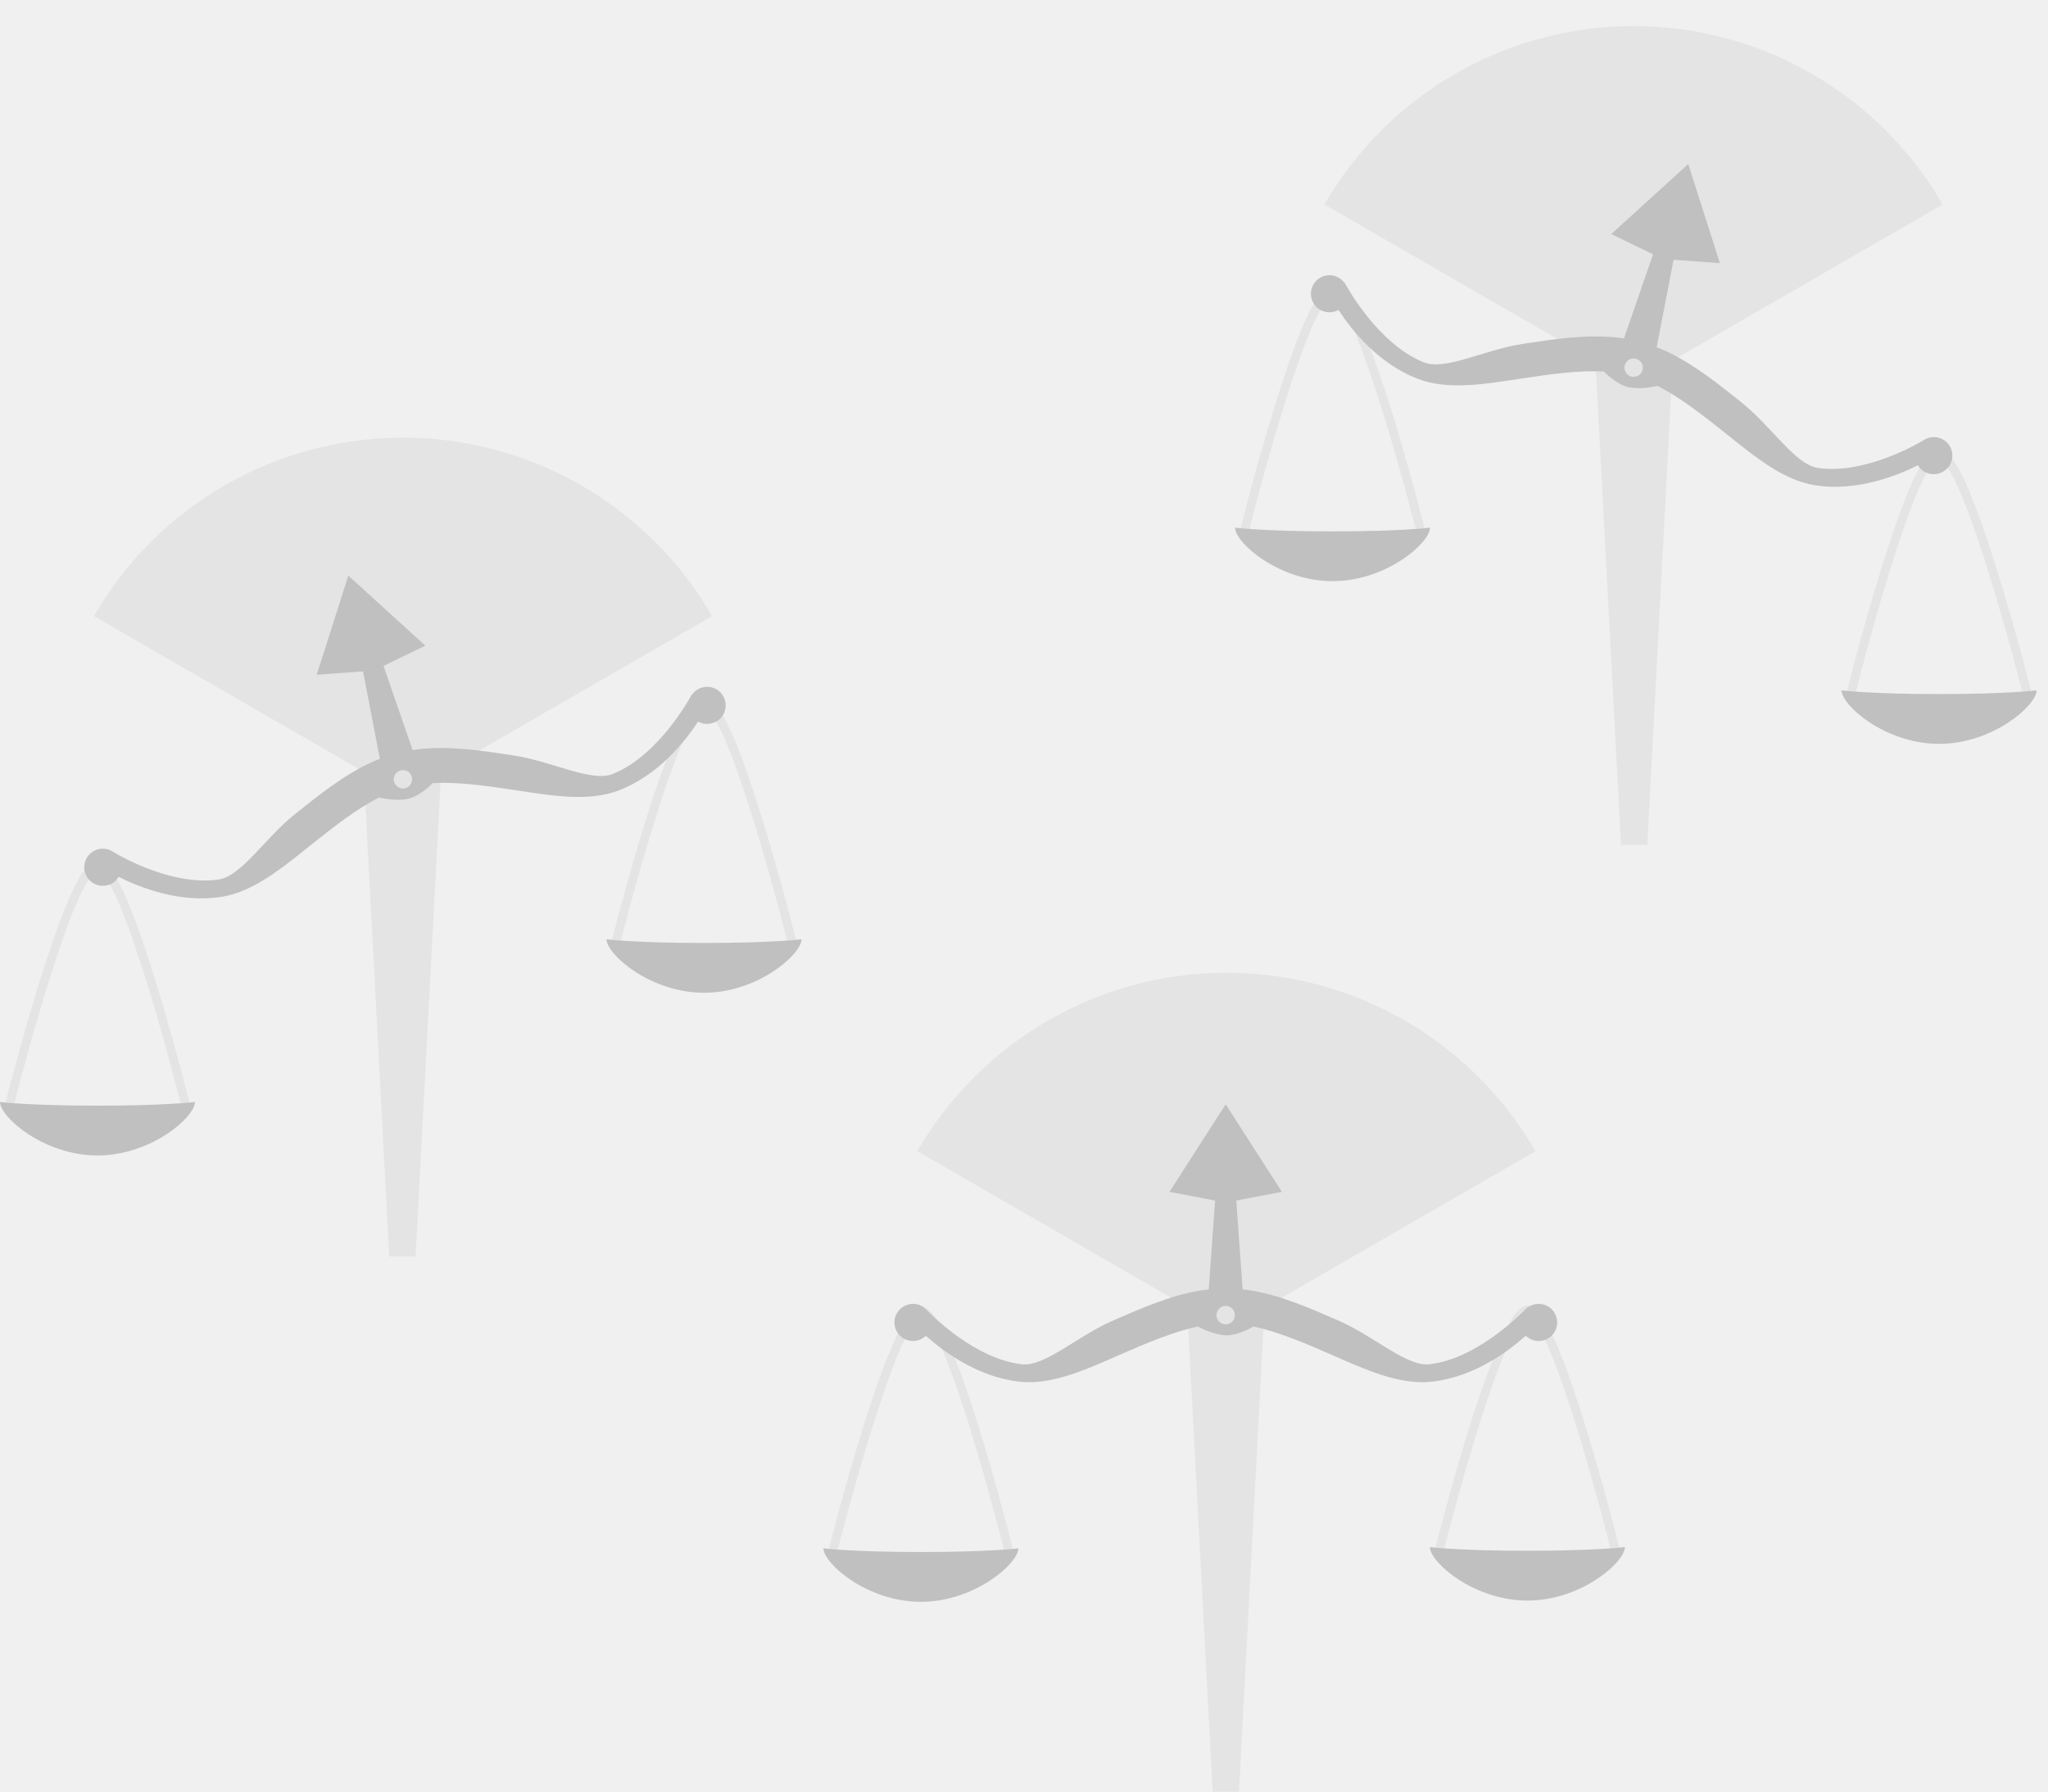
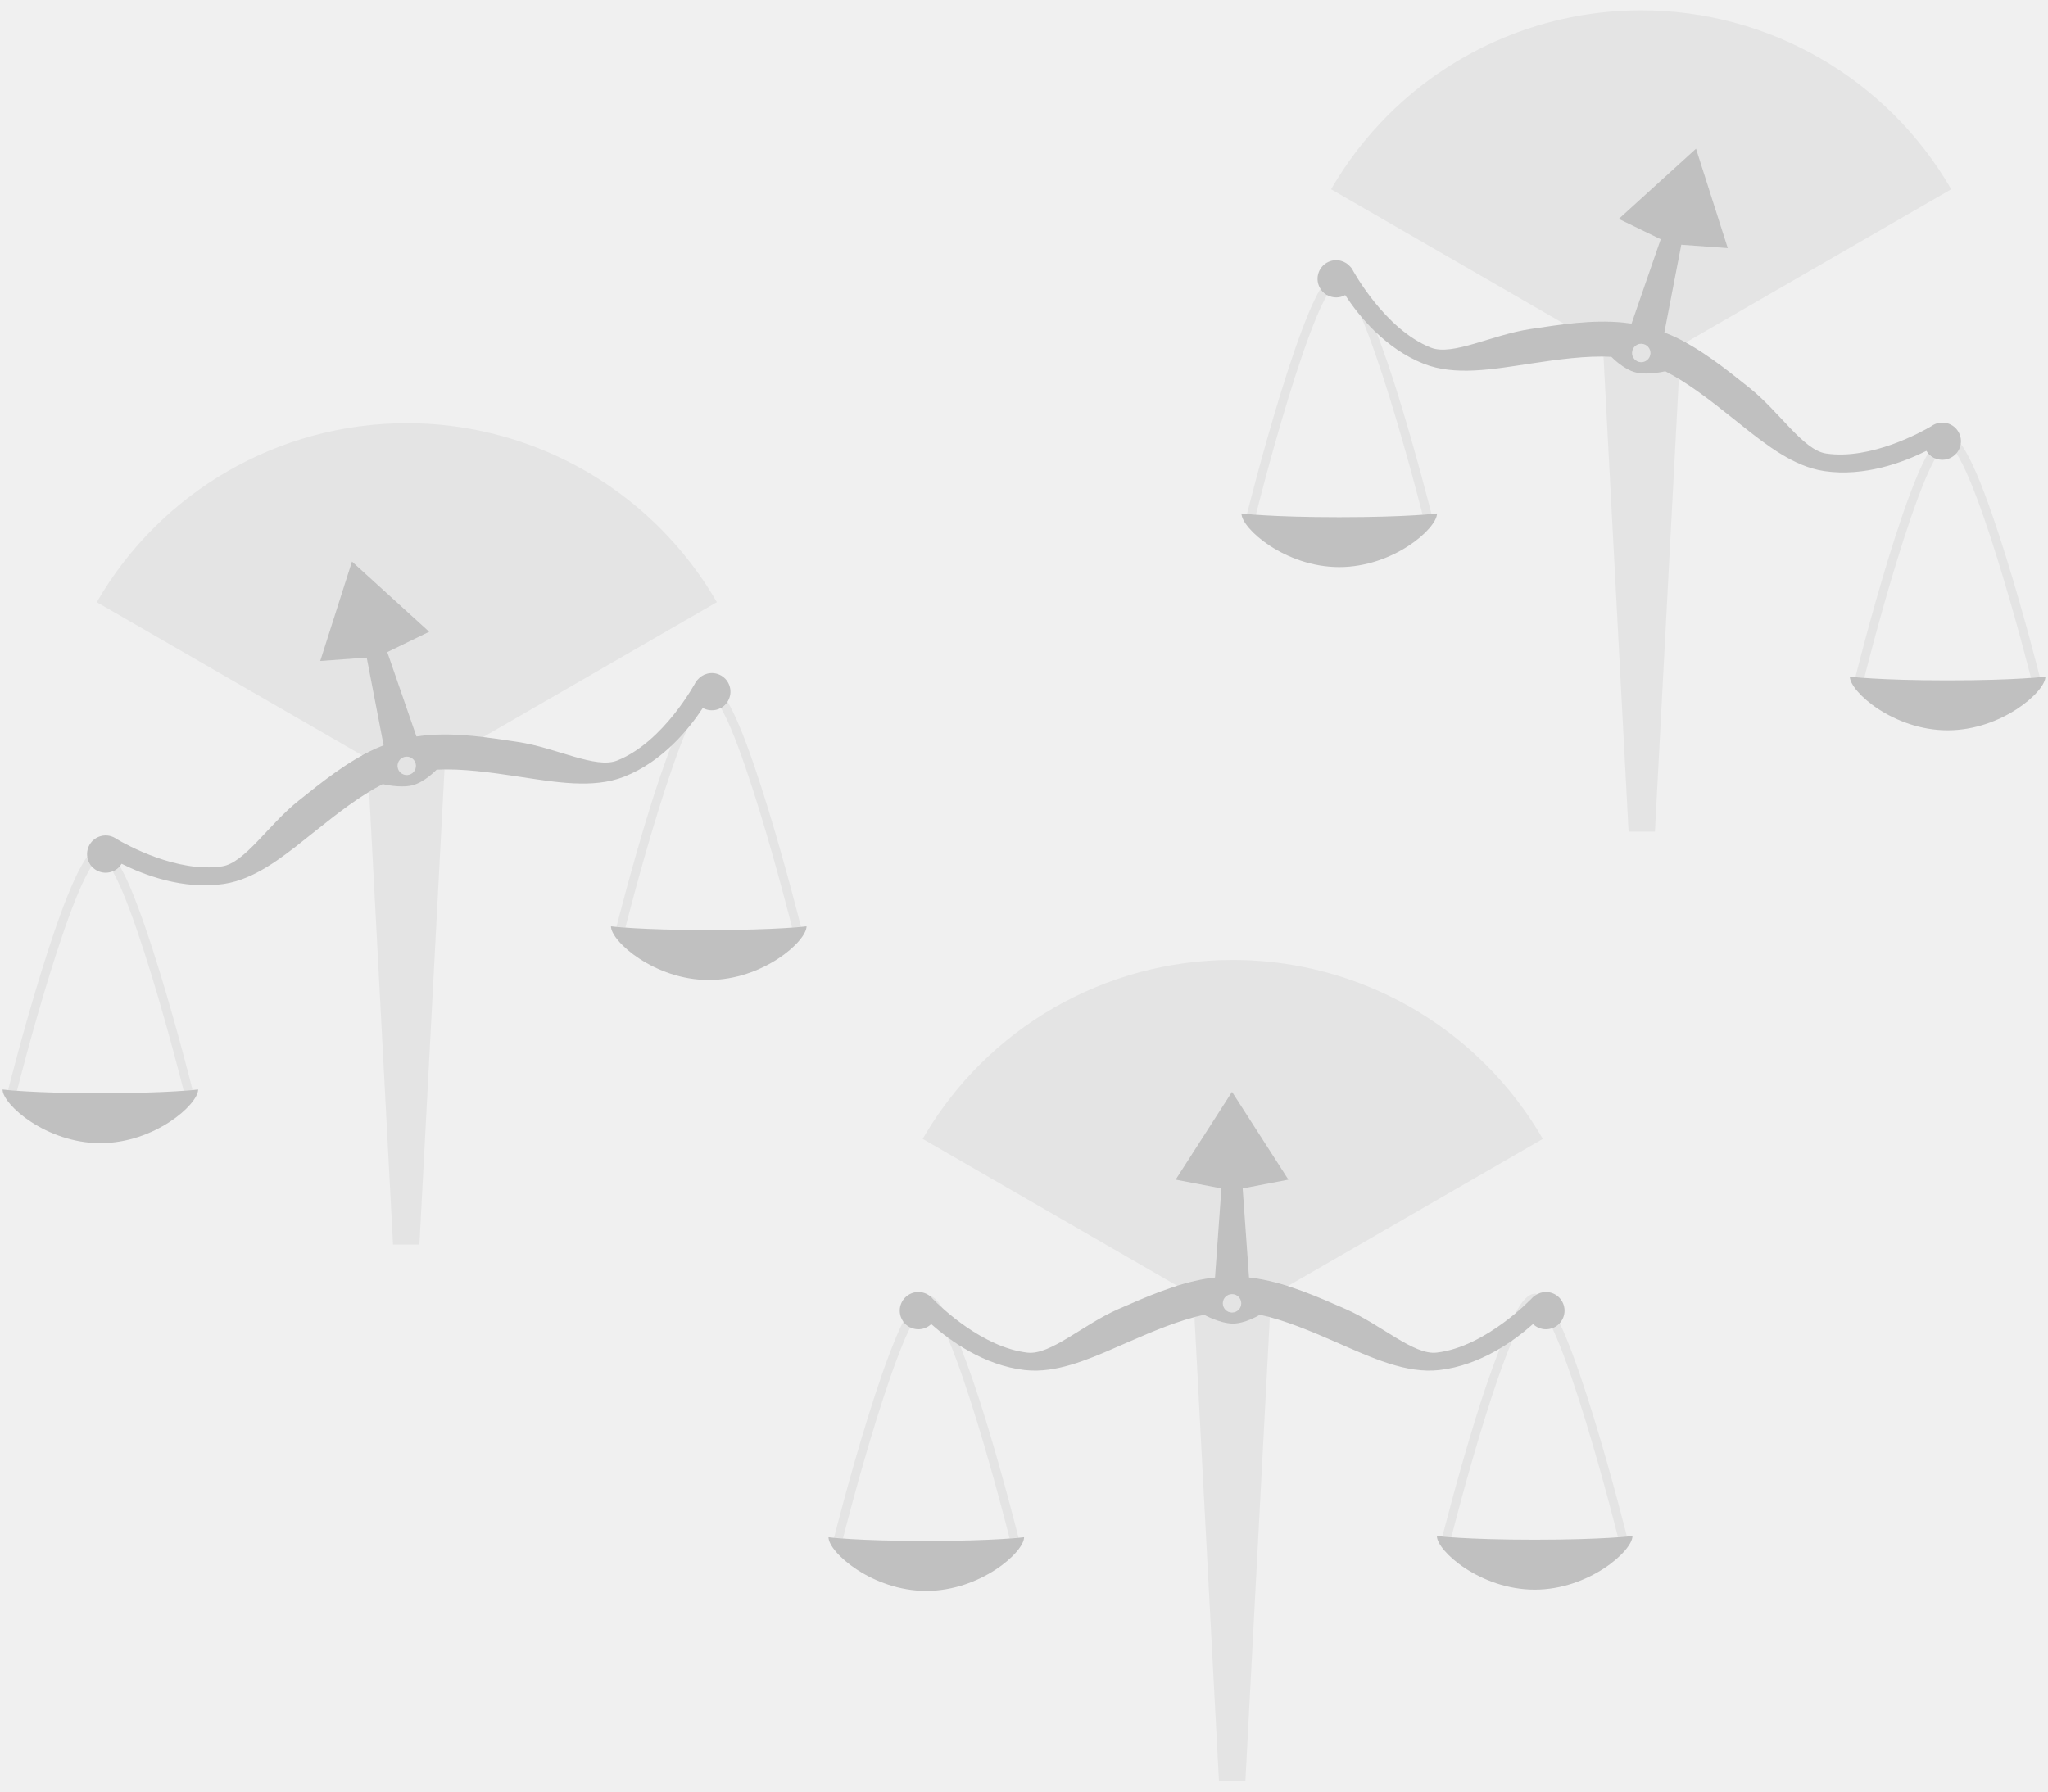
- <svg xmlns="http://www.w3.org/2000/svg" version="1.1" id="svg2" viewBox="0 0 128 112" height="112" width="128">
-   <defs id="defs4" />
-   <g id="layer1" transform="translate(-5.260877,-938.7168)">
+ <svg xmlns="http://www.w3.org/2000/svg" version="1.1" id="svg2" viewBox="0 0 200 175" height="175px" width="200px">
+   <g id="layer1" transform="matrix(1.567323, 0, 0, 1.567323, -7.995499, -1472.821)">
    <circle r="0" cy="1006.206" cx="40.176" id="circle5919" style="fill:#333333;fill-opacity:1;stroke:none;stroke-width:1.5;stroke-linecap:butt;stroke-linejoin:round;stroke-miterlimit:4;stroke-dasharray:none;stroke-opacity:1" />
    <circle r="0" style="fill:#ffffff;fill-opacity:1;stroke:none;stroke-width:1.5;stroke-linecap:butt;stroke-linejoin:round;stroke-miterlimit:4;stroke-dasharray:none;stroke-opacity:1" id="circle5921" cx="40.176" cy="1006.206" />
    <circle r="0" cy="1006.206" cx="40.176" id="circle5923" style="fill:#1a1a1a;fill-opacity:1;stroke:none;stroke-width:1.5;stroke-linecap:butt;stroke-linejoin:round;stroke-miterlimit:4;stroke-dasharray:none;stroke-opacity:1" />
    <path transform="translate(5.260877,938.7168)" d="M 102.098 1.631 A 22.307 22.307 0 0 0 86.324 8.164 A 22.307 22.307 0 0 0 82.779 12.783 L 97.355 21.199 C 98.553 21.058 99.769 20.973 100.963 21.088 C 101.143 21.107 101.321 21.131 101.498 21.154 L 103.316 15.898 L 100.703 14.631 L 105.516 10.254 L 107.494 16.449 L 104.598 16.24 L 103.543 21.707 C 103.705 21.773 103.863 21.833 104.041 21.912 C 104.32 22.039 104.587 22.195 104.857 22.344 L 121.416 12.783 A 22.307 22.307 0 0 0 102.098 1.631 z M 82.117 18.977 C 81.882 19.384 81.644 19.868 81.398 20.453 C 80.797 21.885 80.166 23.769 79.59 25.648 C 78.471 29.299 77.591 32.807 77.539 33.014 C 77.625 33.023 77.861 33.039 78.094 33.059 C 78.177 32.727 79.019 29.371 80.111 25.809 C 80.685 23.938 81.314 22.065 81.902 20.666 C 82.122 20.143 82.333 19.718 82.533 19.355 C 82.364 19.26 82.218 19.136 82.117 18.977 z M 84.643 20.697 C 85.226 22.076 85.846 23.895 86.416 25.732 C 87.529 29.321 88.393 32.727 88.477 33.059 C 88.711 33.039 88.945 33.023 89.031 33.014 C 88.979 32.807 88.08 29.247 86.939 25.57 C 86.519 24.215 86.072 22.924 85.627 21.742 C 85.26 21.396 84.934 21.044 84.643 20.697 z M 102.025 22.416 C 101.804 22.447 101.61 22.608 101.549 22.838 C 101.467 23.144 101.649 23.459 101.955 23.541 C 102.261 23.623 102.576 23.441 102.658 23.135 C 102.74 22.828 102.558 22.514 102.252 22.432 C 102.175 22.411 102.099 22.406 102.025 22.416 z M 99.752 23.223 L 101.314 52.818 L 102.955 52.818 L 104.443 24.609 C 104.162 24.438 103.881 24.269 103.598 24.125 C 103.598 24.125 102.557 24.383 101.777 24.203 C 100.998 24.023 100.242 23.225 100.242 23.225 C 100.083 23.216 99.915 23.225 99.752 23.223 z M 25.188 27.361 A 22.307 22.307 0 0 0 5.871 38.516 L 22.428 48.074 C 22.698 47.926 22.965 47.77 23.244 47.643 C 23.422 47.564 23.58 47.503 23.742 47.438 L 22.689 41.971 L 19.793 42.182 L 21.771 35.984 L 26.582 40.361 L 23.971 41.629 L 25.789 46.887 C 25.966 46.863 26.144 46.838 26.324 46.818 C 27.518 46.703 28.734 46.788 29.932 46.93 L 44.506 38.516 A 22.307 22.307 0 0 0 40.961 33.895 A 22.307 22.307 0 0 0 25.188 27.361 z M 121.99 28.648 C 121.984 28.694 121.995 28.738 121.982 28.783 C 121.936 28.957 121.846 29.103 121.736 29.23 C 121.973 29.607 122.232 30.119 122.504 30.752 C 123.1 32.141 123.74 34.022 124.324 35.904 C 125.438 39.494 126.302 42.901 126.385 43.23 C 126.618 43.211 126.851 43.195 126.938 43.186 C 126.886 42.982 125.987 39.42 124.846 35.742 C 124.259 33.85 123.618 31.96 123.008 30.537 C 122.703 29.826 122.408 29.231 122.119 28.801 C 122.077 28.738 122.032 28.704 121.99 28.648 z M 119.988 29.215 C 119.765 29.611 119.538 30.069 119.305 30.623 C 118.703 32.055 118.072 33.939 117.496 35.818 C 116.377 39.47 115.498 42.982 115.447 43.186 C 115.533 43.195 115.768 43.211 116 43.23 C 116.082 42.902 116.927 39.542 118.02 35.979 C 118.593 34.108 119.22 32.235 119.809 30.836 C 120.025 30.321 120.232 29.901 120.43 29.541 C 120.256 29.47 120.109 29.359 119.988 29.215 z M 45.168 44.709 C 45.067 44.868 44.921 44.991 44.752 45.086 C 44.953 45.448 45.163 45.874 45.383 46.396 C 45.971 47.796 46.6 49.669 47.174 51.539 C 48.266 55.103 49.111 58.463 49.193 58.791 C 49.426 58.771 49.66 58.756 49.746 58.746 C 49.695 58.543 48.815 55.031 47.695 51.379 C 47.119 49.499 46.489 47.615 45.887 46.184 C 45.641 45.599 45.402 45.117 45.168 44.709 z M 42.643 46.432 C 42.352 46.778 42.025 47.129 41.658 47.475 C 41.213 48.657 40.766 49.948 40.346 51.303 C 39.205 54.981 38.305 58.542 38.254 58.746 C 38.34 58.756 38.575 58.771 38.809 58.791 C 38.892 58.462 39.756 55.054 40.869 51.465 C 41.439 49.629 42.06 47.81 42.643 46.432 z M 25.262 48.148 C 25.188 48.138 25.112 48.142 25.035 48.162 C 24.729 48.244 24.547 48.559 24.629 48.865 C 24.711 49.172 25.026 49.354 25.332 49.271 C 25.638 49.189 25.82 48.874 25.738 48.568 C 25.677 48.339 25.483 48.179 25.262 48.148 z M 27.535 48.953 C 27.372 48.955 27.205 48.947 27.045 48.955 C 27.045 48.955 26.289 49.755 25.51 49.936 C 24.73 50.116 23.689 49.855 23.689 49.855 C 23.406 50 23.124 50.168 22.842 50.34 L 24.33 78.549 L 25.973 78.549 L 27.535 48.953 z M 5.295 54.377 C 5.252 54.433 5.208 54.468 5.166 54.531 C 4.877 54.962 4.582 55.556 4.277 56.268 C 3.667 57.691 3.026 59.58 2.439 61.473 C 1.299 65.151 0.399 68.712 0.348 68.916 C 0.434 68.926 0.668 68.941 0.9 68.961 C 0.984 68.629 1.848 65.223 2.961 61.635 C 3.545 59.752 4.184 57.872 4.779 56.482 C 5.05 55.85 5.312 55.339 5.549 54.963 C 5.44 54.835 5.351 54.689 5.305 54.516 C 5.292 54.469 5.301 54.424 5.295 54.377 z M 7.299 54.947 C 7.178 55.091 7.03 55.202 6.855 55.273 C 7.053 55.633 7.26 56.052 7.477 56.566 C 8.065 57.966 8.692 59.839 9.266 61.709 C 10.358 65.273 11.203 68.633 11.285 68.961 C 11.518 68.941 11.752 68.926 11.838 68.916 C 11.787 68.712 10.909 65.201 9.789 61.549 C 9.213 59.669 8.582 57.785 7.98 56.354 C 7.748 55.8 7.522 55.343 7.299 54.947 z M 76.65 60.812 A 22.307 22.307 0 0 0 57.332 71.965 L 73.205 81.129 C 73.801 80.943 74.401 80.778 75.012 80.676 C 75.204 80.646 75.371 80.626 75.545 80.605 L 75.943 75.053 L 73.092 74.506 L 76.605 69.033 L 80.119 74.506 L 77.268 75.053 L 77.664 80.602 C 77.841 80.625 78.018 80.648 78.197 80.676 C 78.828 80.781 79.449 80.954 80.064 81.148 L 95.969 71.965 A 22.307 22.307 0 0 0 92.424 67.346 A 22.307 22.307 0 0 0 76.65 60.812 z M 95.52 81.619 C 95.311 81.607 95.131 81.705 94.977 81.836 C 94.822 81.967 94.681 82.142 94.537 82.357 C 94.445 82.495 94.35 82.676 94.256 82.846 C 94.932 82.282 95.342 81.844 95.342 81.844 C 95.387 81.793 95.443 81.751 95.506 81.717 C 95.546 81.689 95.592 81.675 95.635 81.652 C 95.596 81.642 95.561 81.622 95.52 81.619 z M 76.605 81.641 C 76.288 81.641 76.031 81.897 76.031 82.215 C 76.031 82.532 76.288 82.789 76.605 82.789 C 76.922 82.789 77.18 82.532 77.18 82.215 C 77.18 81.898 76.923 81.641 76.605 81.641 z M 57.744 81.736 C 57.826 81.796 57.902 81.863 57.967 81.943 C 58.065 82.043 58.305 82.269 58.572 82.51 C 58.57 82.506 58.567 82.502 58.564 82.498 C 58.422 82.277 58.282 82.094 58.133 81.955 C 58.018 81.848 57.888 81.777 57.744 81.736 z M 78.342 82.926 C 78.342 82.926 77.405 83.502 76.605 83.475 C 75.806 83.447 74.867 82.928 74.867 82.928 C 74.669 82.97 74.466 83.033 74.266 83.086 L 75.793 112 L 77.436 112 L 78.961 83.088 C 78.755 83.033 78.546 82.969 78.342 82.926 z M 56.131 83.326 C 56.002 83.587 55.873 83.863 55.74 84.172 C 55.13 85.595 54.487 87.485 53.9 89.377 C 52.76 93.055 51.86 96.617 51.809 96.82 C 51.895 96.83 52.13 96.846 52.363 96.865 C 52.447 96.536 53.31 93.129 54.424 89.539 C 55.008 87.656 55.646 85.776 56.242 84.387 C 56.35 84.134 56.456 83.92 56.561 83.703 C 56.385 83.617 56.243 83.485 56.131 83.326 z M 97.016 83.443 C 96.89 83.582 96.734 83.685 96.555 83.75 C 96.651 83.956 96.747 84.157 96.846 84.393 C 97.434 85.792 98.061 87.665 98.635 89.535 C 99.727 93.097 100.569 96.454 100.652 96.785 C 100.887 96.765 101.12 96.752 101.207 96.742 C 101.156 96.536 100.277 93.026 99.158 89.375 C 98.582 87.496 97.951 85.613 97.35 84.182 C 97.237 83.913 97.126 83.678 97.016 83.443 z M 58.867 84.316 C 58.891 84.372 58.914 84.414 58.938 84.471 C 59.526 85.87 60.153 87.743 60.727 89.613 C 61.819 93.177 62.666 96.537 62.748 96.865 C 62.98 96.846 63.215 96.83 63.301 96.82 C 63.25 96.617 62.37 93.105 61.25 89.453 C 60.746 87.809 60.202 86.211 59.67 84.865 C 59.382 84.684 59.117 84.501 58.867 84.316 z M 94.07 84.52 C 93.827 84.69 93.566 84.857 93.291 85.021 C 92.791 86.303 92.283 87.769 91.809 89.299 C 90.668 92.976 89.769 96.534 89.717 96.74 C 89.803 96.75 90.038 96.766 90.271 96.785 C 90.356 96.451 91.218 93.048 92.33 89.461 C 92.888 87.661 93.497 85.888 94.07 84.52 z " style="opacity:1;fill:#000000;fill-opacity:0.051;stroke:none;stroke-width:2.573;stroke-linecap:butt;stroke-linejoin:round;stroke-miterlimit:4;stroke-dasharray:none;stroke-opacity:1;stop-opacity:1" id="path4171" />
    <path transform="translate(5.260877,938.7168)" d="M 105.516 10.254 L 100.703 14.631 L 103.316 15.898 L 101.498 21.154 C 101.321 21.131 101.143 21.107 100.963 21.088 C 99.033 20.902 97.037 21.216 95.17 21.498 C 92.789 21.858 90.341 23.184 88.998 22.654 C 86.094 21.509 84.102 17.779 84.102 17.779 C 84.071 17.719 84.029 17.663 83.977 17.613 C 83.824 17.433 83.62 17.306 83.393 17.244 C 82.774 17.079 82.138 17.446 81.973 18.064 C 81.807 18.683 82.174 19.318 82.793 19.484 C 83.084 19.562 83.393 19.525 83.656 19.379 C 84.502 20.67 86.145 22.71 88.553 23.66 C 90.495 24.426 92.82 24.008 95.199 23.648 C 96.918 23.389 98.665 23.143 100.242 23.225 C 100.242 23.225 100.998 24.023 101.777 24.203 C 102.557 24.383 103.598 24.125 103.598 24.125 C 105.003 24.843 106.393 25.927 107.752 27.012 C 109.397 28.325 110.986 29.657 112.74 30.176 C 112.991 30.25 113.244 30.307 113.502 30.346 C 116.023 30.721 118.461 29.79 119.871 29.086 C 120.026 29.341 120.273 29.526 120.561 29.604 C 121.18 29.769 121.817 29.402 121.982 28.783 C 122.148 28.164 121.781 27.529 121.162 27.363 C 120.822 27.273 120.459 27.341 120.176 27.549 C 119.598 27.889 116.418 29.669 113.619 29.252 C 112.192 29.039 110.733 26.666 108.852 25.164 C 107.376 23.987 105.805 22.716 104.041 21.912 C 103.863 21.833 103.705 21.773 103.543 21.707 L 104.598 16.24 L 107.494 16.449 L 105.516 10.254 z M 102.025 22.416 C 102.099 22.406 102.175 22.411 102.252 22.432 C 102.558 22.514 102.74 22.828 102.658 23.135 C 102.576 23.441 102.261 23.623 101.955 23.541 C 101.649 23.459 101.467 23.144 101.549 22.838 C 101.61 22.608 101.804 22.447 102.025 22.416 z M 77.193 32.986 C 77.193 33.927 79.922 36.33 83.287 36.33 C 86.652 36.33 89.379 33.927 89.379 32.986 C 89.379 32.986 87.622 33.219 83.287 33.219 C 78.952 33.219 77.193 32.986 77.193 32.986 z M 21.771 35.984 L 19.793 42.182 L 22.689 41.971 L 23.742 47.438 C 23.58 47.503 23.422 47.564 23.244 47.643 C 21.481 48.447 19.911 49.717 18.436 50.895 C 16.554 52.396 15.095 54.77 13.668 54.982 C 10.869 55.399 7.687 53.62 7.109 53.279 C 6.826 53.071 6.465 53.003 6.125 53.094 C 5.506 53.26 5.139 53.897 5.305 54.516 C 5.47 55.135 6.106 55.502 6.725 55.336 C 7.013 55.259 7.261 55.073 7.416 54.818 C 8.826 55.523 11.262 56.452 13.783 56.076 C 14.041 56.037 14.296 55.98 14.547 55.906 C 16.301 55.388 17.89 54.055 19.535 52.742 C 20.894 51.658 22.284 50.573 23.689 49.855 C 23.689 49.855 24.73 50.116 25.51 49.936 C 26.289 49.755 27.045 48.955 27.045 48.955 C 28.622 48.874 30.369 49.119 32.088 49.379 C 34.467 49.738 36.793 50.156 38.734 49.391 C 41.142 48.441 42.785 46.4 43.631 45.109 C 43.894 45.255 44.203 45.293 44.494 45.215 C 45.113 45.049 45.48 44.414 45.314 43.795 C 45.149 43.176 44.513 42.809 43.895 42.975 C 43.667 43.036 43.463 43.166 43.311 43.346 C 43.259 43.395 43.215 43.449 43.184 43.51 C 43.184 43.51 41.194 47.241 38.289 48.387 C 36.947 48.916 34.498 47.588 32.117 47.229 C 30.251 46.946 28.254 46.633 26.324 46.818 C 26.144 46.838 25.966 46.863 25.789 46.887 L 23.971 41.629 L 26.582 40.361 L 21.771 35.984 z M 115.1 43.156 C 115.1 44.097 117.828 46.502 121.193 46.502 C 124.558 46.502 127.287 44.097 127.287 43.156 C 127.287 43.156 125.528 43.389 121.193 43.389 C 116.859 43.389 115.1 43.156 115.1 43.156 z M 25.262 48.148 C 25.483 48.179 25.677 48.339 25.738 48.568 C 25.82 48.874 25.638 49.189 25.332 49.271 C 25.026 49.354 24.711 49.172 24.629 48.865 C 24.547 48.559 24.729 48.244 25.035 48.162 C 25.112 48.142 25.188 48.138 25.262 48.148 z M 37.908 58.717 C 37.908 59.658 40.635 62.062 44 62.062 C 47.365 62.062 50.094 59.658 50.094 58.717 C 50.094 58.717 48.335 58.949 44 58.949 C 39.665 58.949 37.908 58.717 37.908 58.717 z M 0 68.887 C 1.1842379e-15 69.828 2.729 72.232 6.094 72.232 C 9.459 72.232 12.186 69.828 12.186 68.887 C 12.186 68.887 10.428 69.119 6.094 69.119 C 1.759 69.119 0 68.887 0 68.887 z M 76.605 69.033 L 73.092 74.506 L 75.943 75.053 L 75.545 80.605 C 75.371 80.626 75.204 80.646 75.012 80.676 C 73.1 80.996 71.253 81.817 69.523 82.572 C 67.317 83.536 65.295 85.451 63.861 85.287 C 61.05 84.966 58.436 82.422 57.967 81.943 C 57.747 81.669 57.416 81.51 57.064 81.51 C 56.424 81.51 55.902 82.029 55.902 82.67 C 55.902 83.311 56.424 83.83 57.064 83.83 C 57.363 83.83 57.648 83.714 57.863 83.508 C 59.043 84.553 61.157 86.083 63.689 86.373 C 63.949 86.402 64.209 86.413 64.471 86.406 C 66.3 86.359 68.178 85.483 70.107 84.641 C 71.7 83.945 73.323 83.257 74.867 82.928 C 74.867 82.928 75.806 83.447 76.605 83.475 C 77.405 83.502 78.342 82.926 78.342 82.926 C 79.886 83.255 81.51 83.945 83.104 84.641 C 85.308 85.604 87.448 86.61 89.521 86.373 C 92.093 86.079 94.208 84.532 95.359 83.504 C 95.576 83.713 95.863 83.83 96.164 83.83 C 96.805 83.83 97.324 83.311 97.324 82.67 C 97.324 82.029 96.805 81.51 96.164 81.51 C 95.928 81.51 95.7 81.582 95.506 81.717 C 95.443 81.751 95.387 81.793 95.342 81.844 C 95.342 81.844 92.452 84.93 89.35 85.285 C 87.916 85.449 85.894 83.536 83.688 82.572 C 81.957 81.817 80.109 80.996 78.197 80.676 C 78.018 80.648 77.841 80.625 77.664 80.602 L 77.268 75.053 L 80.119 74.506 L 76.605 69.033 z M 76.605 81.641 C 76.923 81.641 77.18 81.898 77.18 82.215 C 77.18 82.532 76.922 82.789 76.605 82.789 C 76.288 82.789 76.031 82.532 76.031 82.215 C 76.031 81.897 76.288 81.641 76.605 81.641 z M 89.369 96.713 C 89.369 97.654 92.098 100.059 95.463 100.059 C 98.828 100.059 101.557 97.654 101.557 96.713 C 101.557 96.713 99.798 96.945 95.463 96.945 C 91.128 96.945 89.369 96.713 89.369 96.713 z M 51.463 96.791 C 51.463 97.732 54.19 100.137 57.555 100.137 C 60.92 100.137 63.648 97.732 63.648 96.791 C 63.648 96.791 61.889 97.023 57.555 97.023 C 53.22 97.023 51.463 96.791 51.463 96.791 z " style="opacity:1;fill:#000000;fill-opacity:0.2;stroke:none;stroke-width:3.86;stroke-linecap:round;stroke-linejoin:round;stroke-miterlimit:4;stroke-dasharray:none;stop-opacity:1" id="path4185" />
  </g>
</svg>
